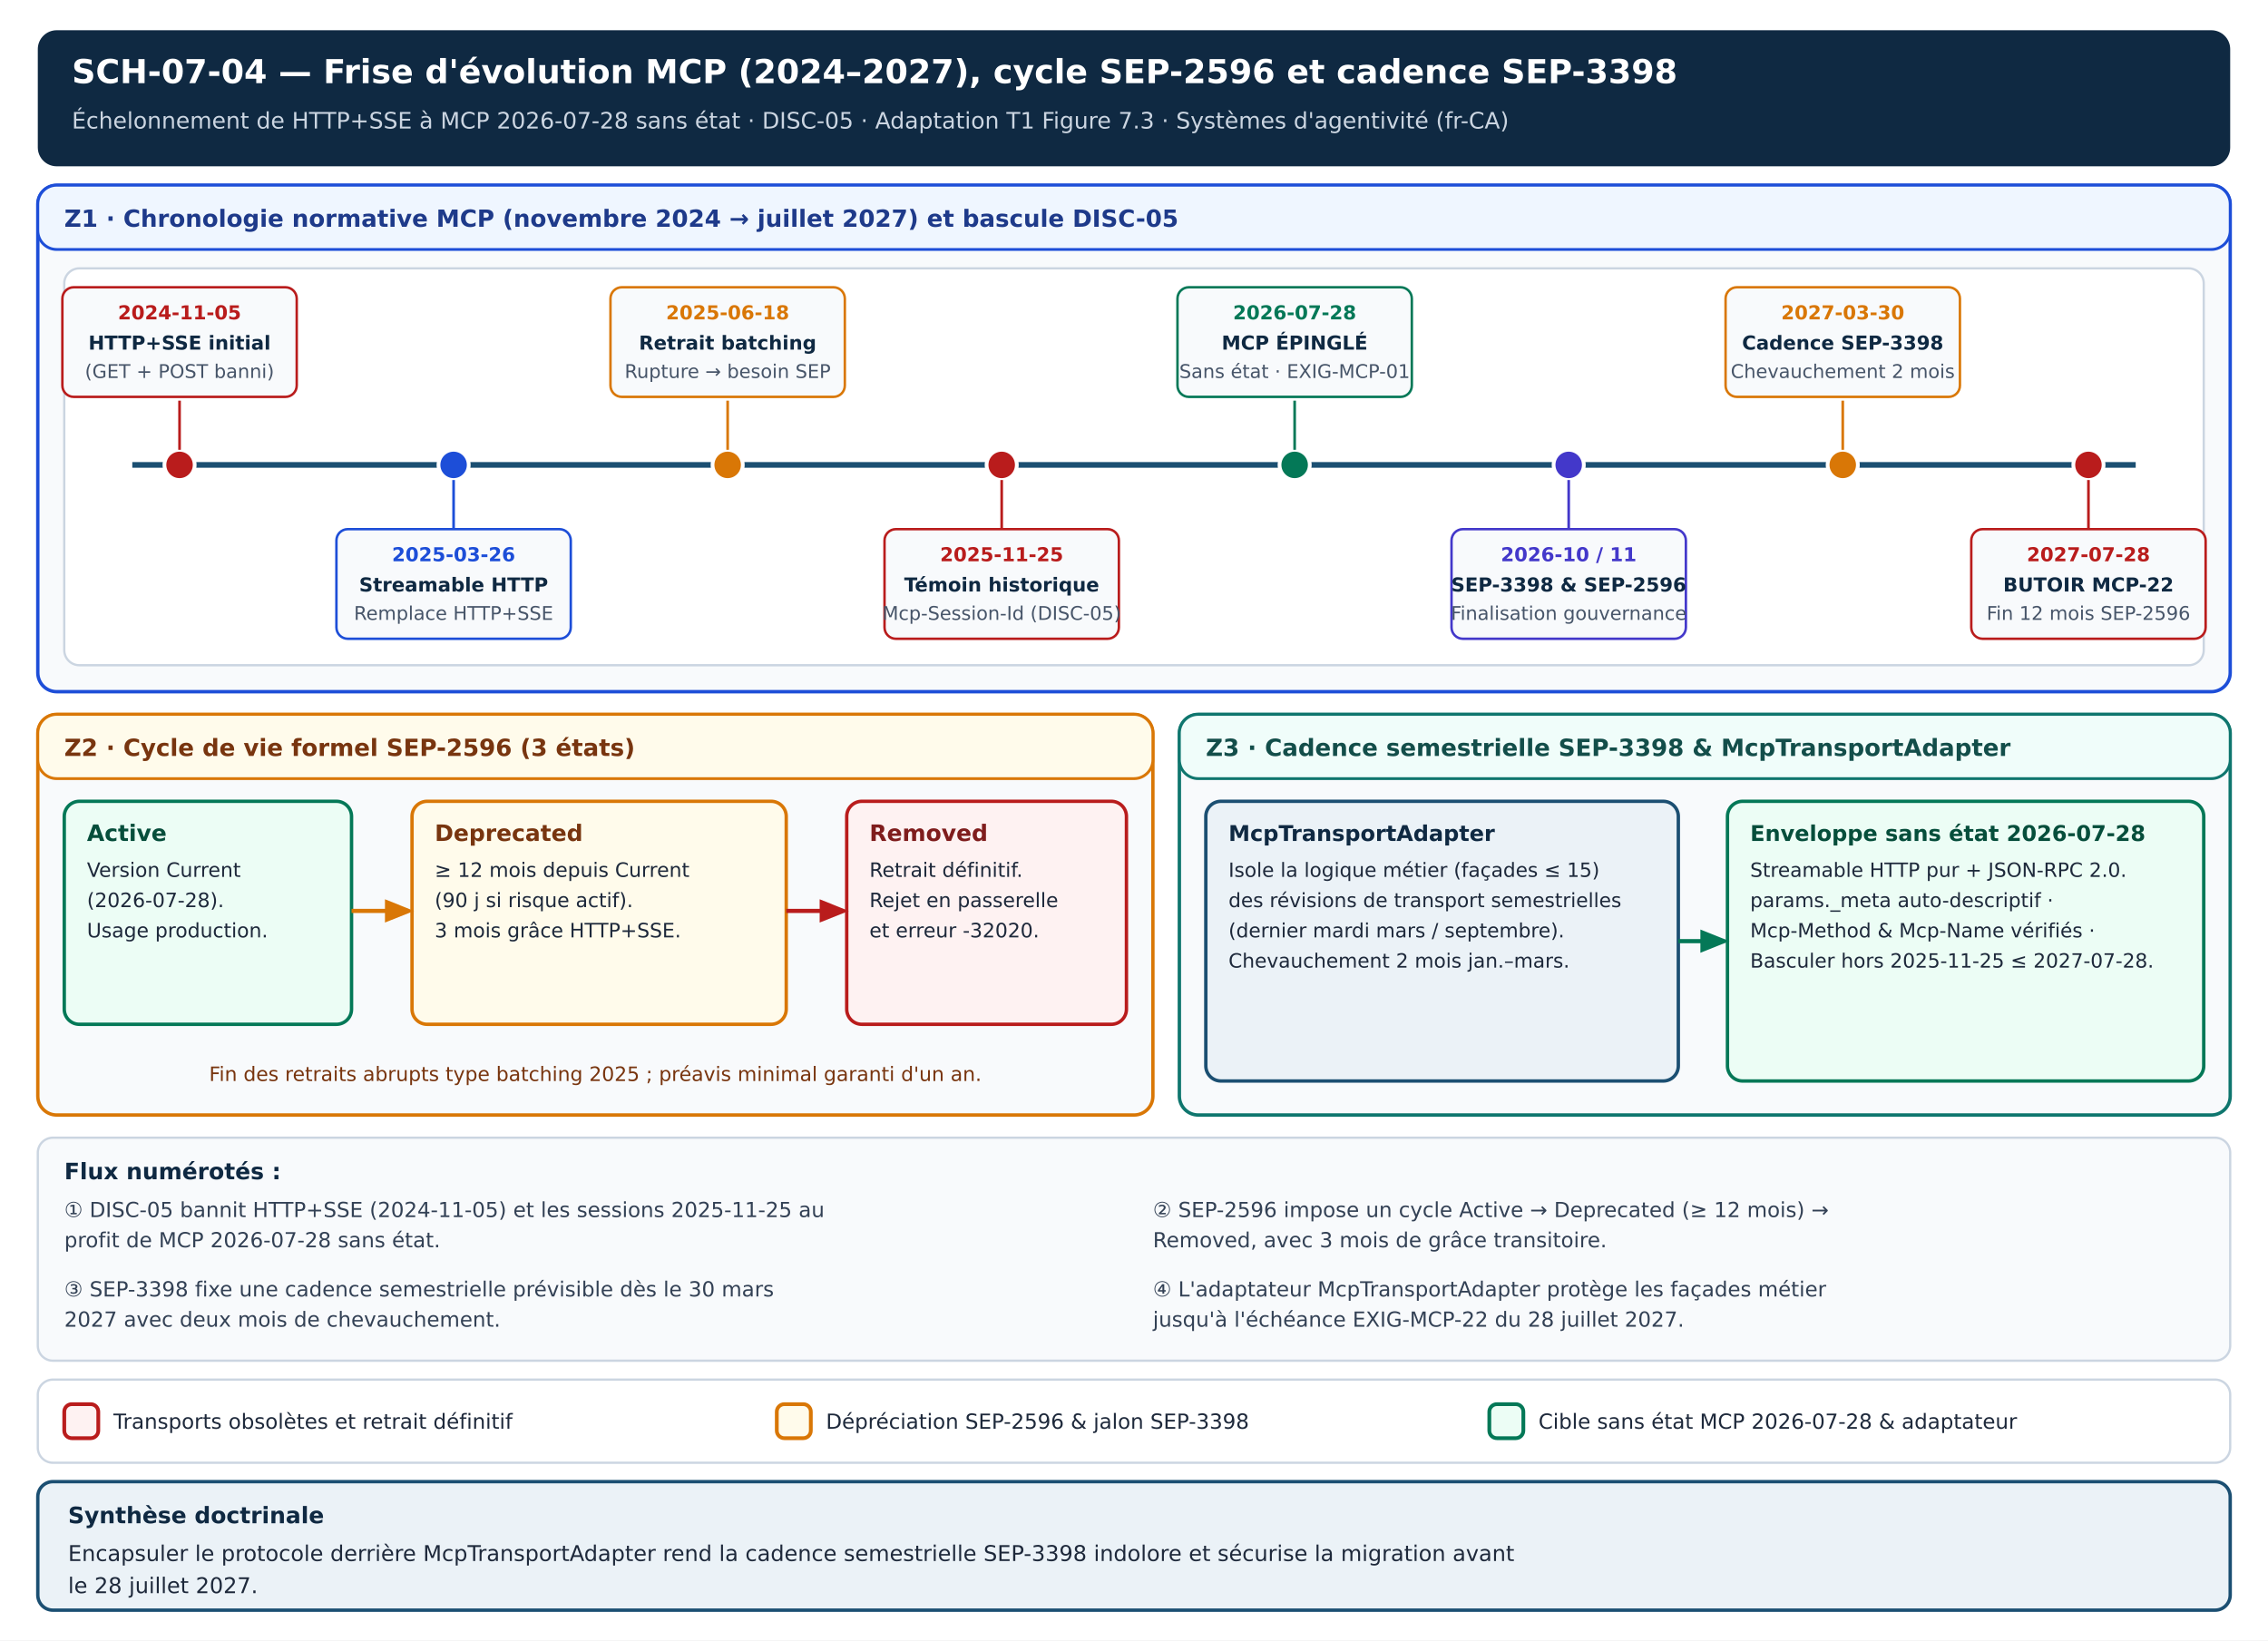
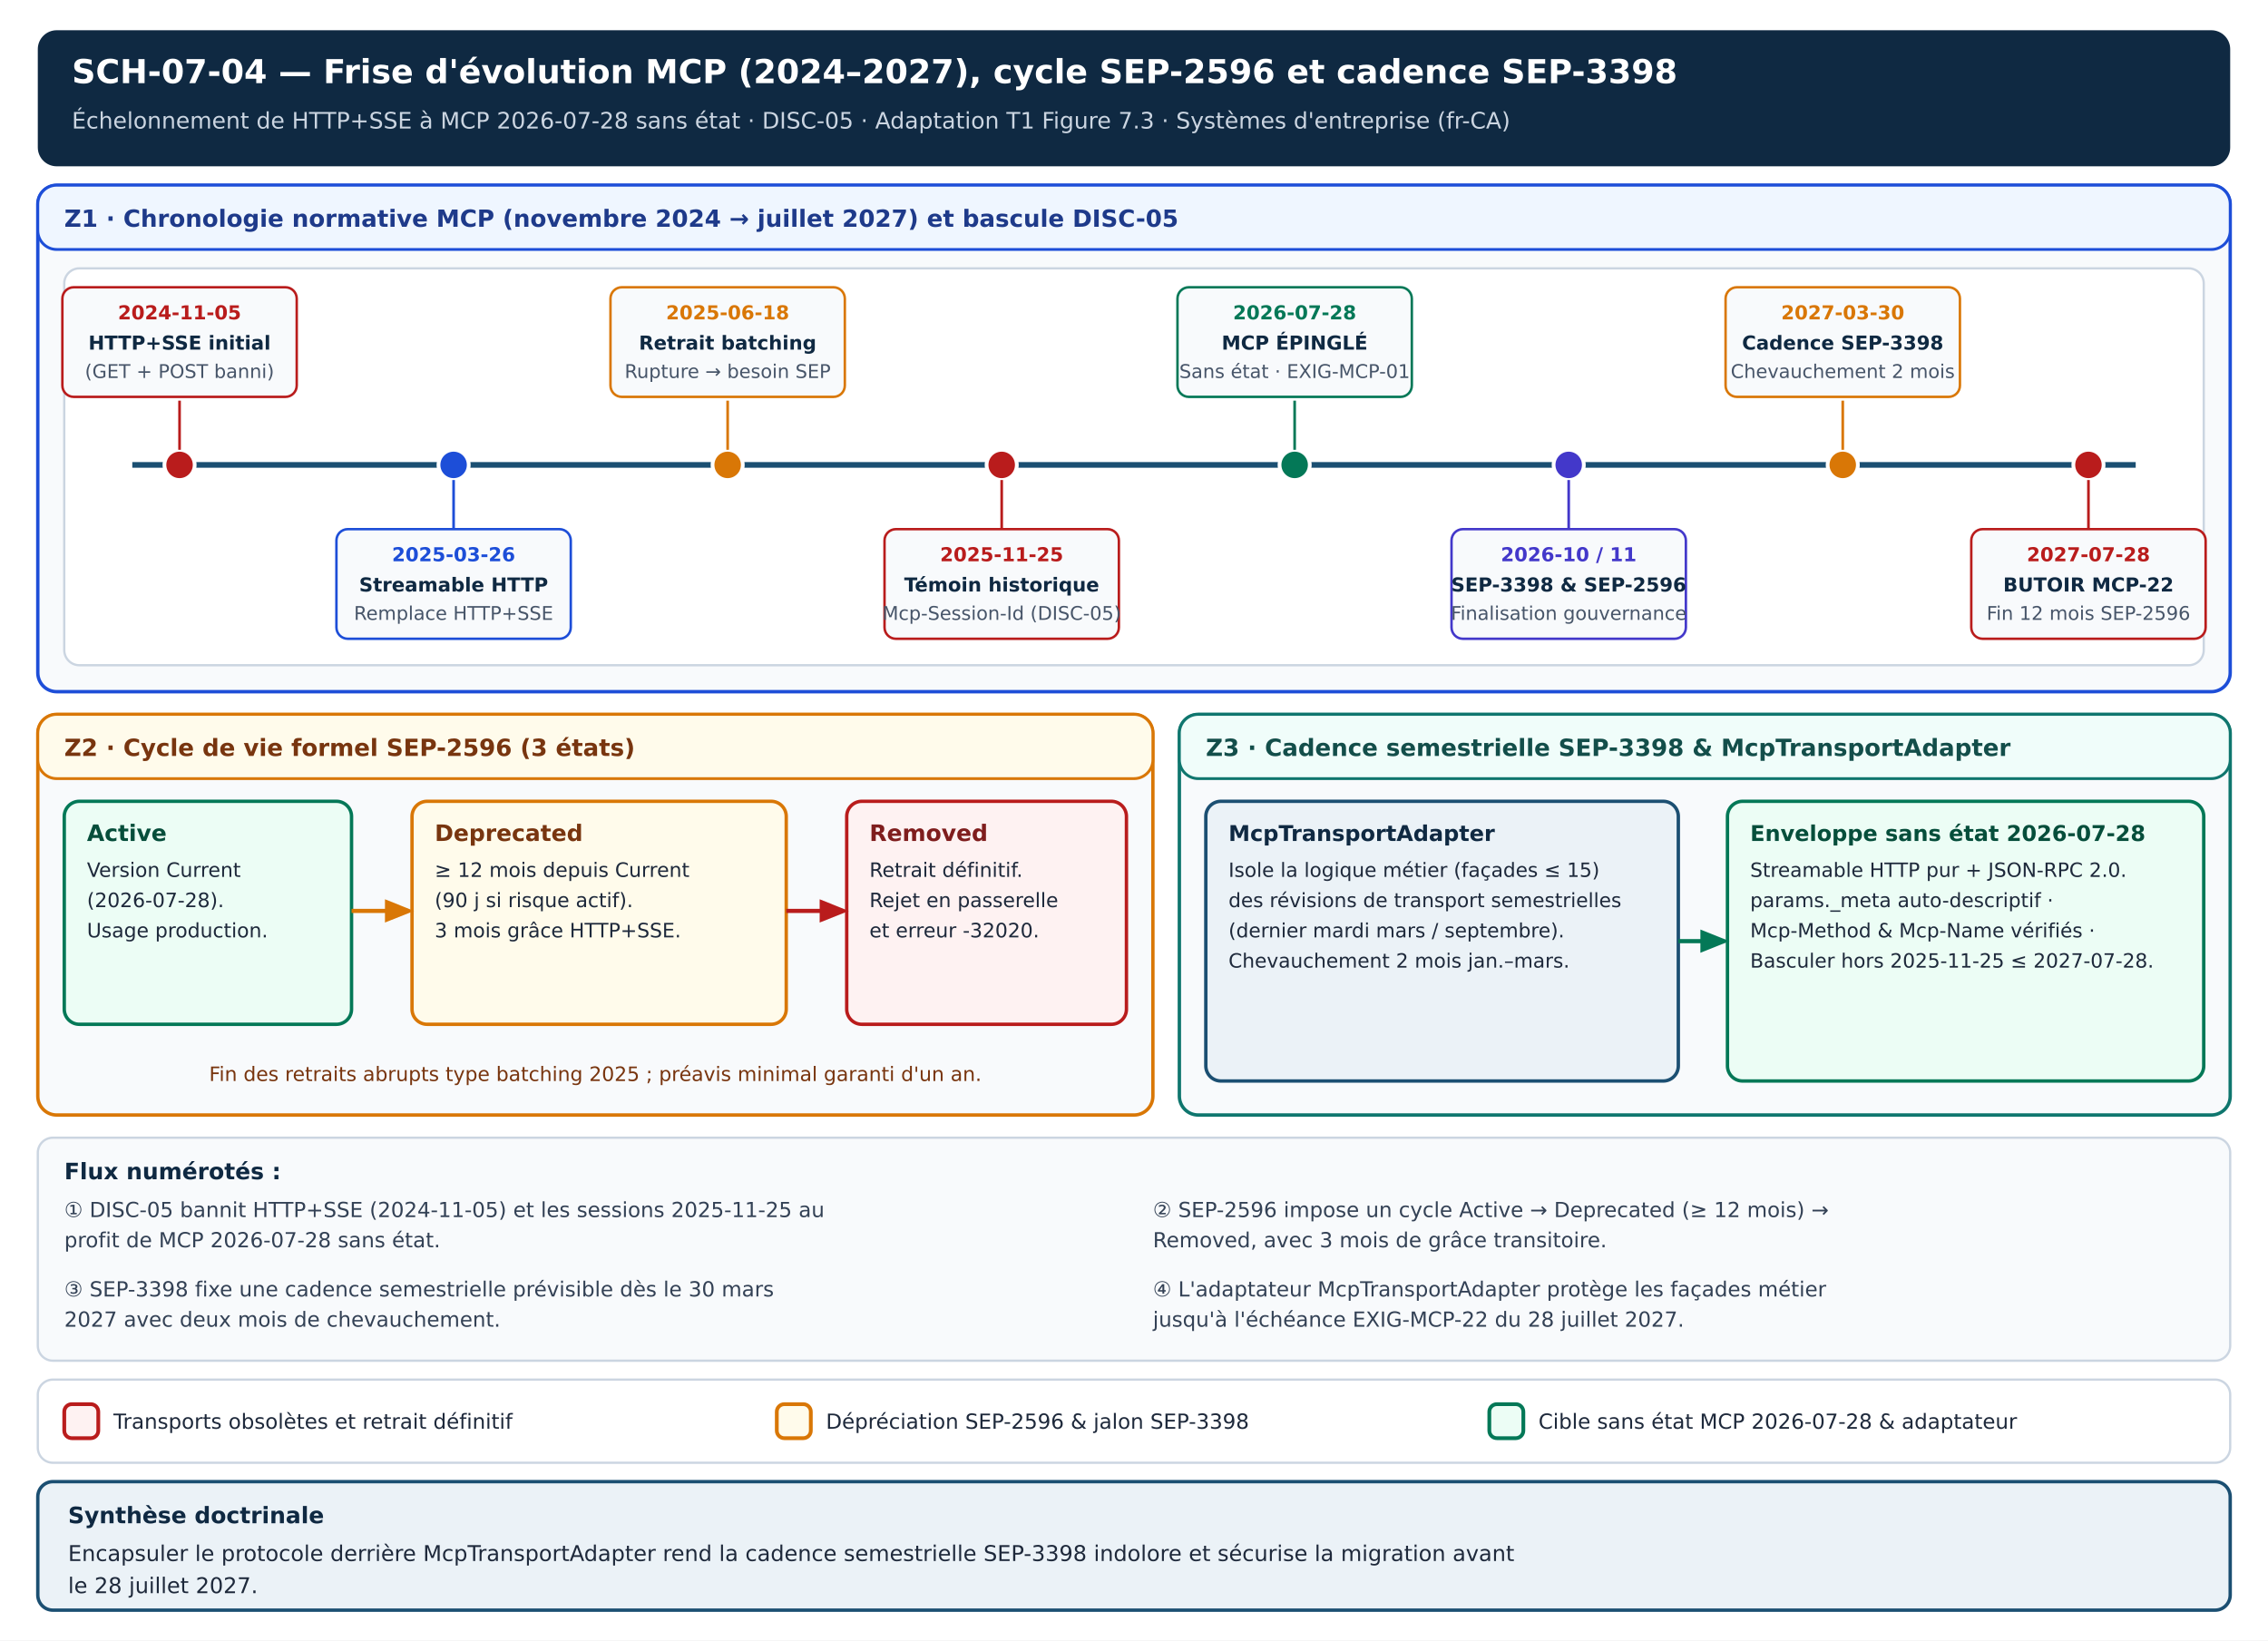
<svg xmlns="http://www.w3.org/2000/svg" viewBox="0 0 1200 868" width="1200" height="868">
  <defs>
    <marker id="arrow" viewBox="0 0 10 10" refX="8" refY="5" markerWidth="7" markerHeight="7" orient="auto-start-reverse">
      <path d="M 0 1 L 10 5 L 0 9 z" fill="#475569" />
    </marker>
    <marker id="arrow-red" viewBox="0 0 10 10" refX="8" refY="5" markerWidth="7" markerHeight="7" orient="auto-start-reverse">
      <path d="M 0 1 L 10 5 L 0 9 z" fill="#B91C1C" />
    </marker>
    <marker id="arrow-green" viewBox="0 0 10 10" refX="8" refY="5" markerWidth="7" markerHeight="7" orient="auto-start-reverse">
      <path d="M 0 1 L 10 5 L 0 9 z" fill="#047857" />
    </marker>
    <marker id="arrow-amber" viewBox="0 0 10 10" refX="8" refY="5" markerWidth="7" markerHeight="7" orient="auto-start-reverse">
      <path d="M 0 1 L 10 5 L 0 9 z" fill="#D97706" />
    </marker>
  </defs>
  <rect id="bg-canvas" x="0" y="0" width="1200" height="868" fill="#FFFFFF" />
  <g id="header-bar">
    <rect x="20" y="16" width="1160" height="72" rx="10" fill="#0F2942" />
    <text x="38" y="44" font-family="DejaVu Sans, Arial, sans-serif" font-size="17.5" font-weight="bold" fill="#FFFFFF">SCH-07-04 — Frise d'évolution MCP (2024–2027), cycle SEP-2596 et cadence SEP-3398</text>
-     <text x="38" y="68" font-family="DejaVu Sans, Arial, sans-serif" font-size="12" fill="#CBD5E1">Échelonnement de HTTP+SSE à MCP 2026-07-28 sans état · DISC-05 · Adaptation T1 Figure 7.3 · Systèmes d'agentivité (fr-CA)</text>
+     <text x="38" y="68" font-family="DejaVu Sans, Arial, sans-serif" font-size="12" fill="#CBD5E1">Échelonnement de HTTP+SSE à MCP 2026-07-28 sans état · DISC-05 · Adaptation T1 Figure 7.3 · Systèmes d'entreprise (fr-CA)</text>
  </g>
  <g id="zone-Z1">
    <rect x="20" y="98" width="1160" height="268" rx="10" fill="#F8FAFC" stroke="#1D4ED8" stroke-width="1.8" />
    <rect x="20" y="98" width="1160" height="34" rx="10" fill="#EFF6FF" stroke="#1D4ED8" stroke-width="1.5" />
    <text x="34" y="120" font-family="DejaVu Sans, Arial, sans-serif" font-size="12.5" font-weight="bold" fill="#1E3A8A">Z1 · Chronologie normative MCP (novembre 2024 → juillet 2027) et bascule DISC-05</text>
    <line x1="65" y1="230" x2="1135" y2="230" stroke="#1B4F72" stroke-width="3.2" />
    <g id="node-1" class="node" data-node="true">
      <rect x="34" y="142" width="1132" height="210" rx="8" fill="#FFFFFF" stroke="#CBD5E1" stroke-width="1.2" />
      <line x1="70" y1="246" x2="1130" y2="246" stroke="#1B4F72" stroke-width="3" />
      <circle cx="95" cy="246" r="8" fill="#B91C1C" stroke="#FFFFFF" stroke-width="2" />
      <line x1="95" y1="238" x2="95" y2="212" stroke="#B91C1C" stroke-width="1.4" />
      <rect x="33" y="152" width="124" height="58" rx="6" fill="#F8FAFC" stroke="#B91C1C" stroke-width="1.3" />
      <text x="95" y="169" text-anchor="middle" font-family="DejaVu Sans, Arial, sans-serif" font-size="10.2" font-weight="bold" fill="#B91C1C">2024-11-05</text>
      <text x="95" y="185" text-anchor="middle" font-family="DejaVu Sans, Arial, sans-serif" font-size="10.2" font-weight="bold" fill="#0F2942">HTTP+SSE initial</text>
      <text x="95" y="200" text-anchor="middle" font-family="DejaVu Sans, Arial, sans-serif" font-size="10" fill="#475569">(GET + POST banni)</text>
      <circle cx="240" cy="246" r="8" fill="#1D4ED8" stroke="#FFFFFF" stroke-width="2" />
      <line x1="240" y1="254" x2="240" y2="280" stroke="#1D4ED8" stroke-width="1.4" />
      <rect x="178" y="280" width="124" height="58" rx="6" fill="#F8FAFC" stroke="#1D4ED8" stroke-width="1.3" />
      <text x="240" y="297" text-anchor="middle" font-family="DejaVu Sans, Arial, sans-serif" font-size="10.2" font-weight="bold" fill="#1D4ED8">2025-03-26</text>
      <text x="240" y="313" text-anchor="middle" font-family="DejaVu Sans, Arial, sans-serif" font-size="10.2" font-weight="bold" fill="#0F2942">Streamable HTTP</text>
      <text x="240" y="328" text-anchor="middle" font-family="DejaVu Sans, Arial, sans-serif" font-size="10" fill="#475569">Remplace HTTP+SSE</text>
      <circle cx="385" cy="246" r="8" fill="#D97706" stroke="#FFFFFF" stroke-width="2" />
      <line x1="385" y1="238" x2="385" y2="212" stroke="#D97706" stroke-width="1.4" />
      <rect x="323" y="152" width="124" height="58" rx="6" fill="#F8FAFC" stroke="#D97706" stroke-width="1.3" />
      <text x="385" y="169" text-anchor="middle" font-family="DejaVu Sans, Arial, sans-serif" font-size="10.2" font-weight="bold" fill="#D97706">2025-06-18</text>
      <text x="385" y="185" text-anchor="middle" font-family="DejaVu Sans, Arial, sans-serif" font-size="10.2" font-weight="bold" fill="#0F2942">Retrait batching</text>
      <text x="385" y="200" text-anchor="middle" font-family="DejaVu Sans, Arial, sans-serif" font-size="10" fill="#475569">Rupture → besoin SEP</text>
      <circle cx="530" cy="246" r="8" fill="#B91C1C" stroke="#FFFFFF" stroke-width="2" />
      <line x1="530" y1="254" x2="530" y2="280" stroke="#B91C1C" stroke-width="1.4" />
      <rect x="468" y="280" width="124" height="58" rx="6" fill="#F8FAFC" stroke="#B91C1C" stroke-width="1.3" />
      <text x="530" y="297" text-anchor="middle" font-family="DejaVu Sans, Arial, sans-serif" font-size="10.2" font-weight="bold" fill="#B91C1C">2025-11-25</text>
      <text x="530" y="313" text-anchor="middle" font-family="DejaVu Sans, Arial, sans-serif" font-size="10.2" font-weight="bold" fill="#0F2942">Témoin historique</text>
      <text x="530" y="328" text-anchor="middle" font-family="DejaVu Sans, Arial, sans-serif" font-size="10" fill="#475569">Mcp-Session-Id (DISC-05)</text>
      <circle cx="685" cy="246" r="8" fill="#047857" stroke="#FFFFFF" stroke-width="2" />
      <line x1="685" y1="238" x2="685" y2="212" stroke="#047857" stroke-width="1.4" />
      <rect x="623" y="152" width="124" height="58" rx="6" fill="#F8FAFC" stroke="#047857" stroke-width="1.3" />
      <text x="685" y="169" text-anchor="middle" font-family="DejaVu Sans, Arial, sans-serif" font-size="10.2" font-weight="bold" fill="#047857">2026-07-28</text>
      <text x="685" y="185" text-anchor="middle" font-family="DejaVu Sans, Arial, sans-serif" font-size="10.2" font-weight="bold" fill="#0F2942">MCP ÉPINGLÉ</text>
      <text x="685" y="200" text-anchor="middle" font-family="DejaVu Sans, Arial, sans-serif" font-size="10" fill="#475569">Sans état · EXIG-MCP-01</text>
      <circle cx="830" cy="246" r="8" fill="#4338CA" stroke="#FFFFFF" stroke-width="2" />
      <line x1="830" y1="254" x2="830" y2="280" stroke="#4338CA" stroke-width="1.4" />
      <rect x="768" y="280" width="124" height="58" rx="6" fill="#F8FAFC" stroke="#4338CA" stroke-width="1.3" />
      <text x="830" y="297" text-anchor="middle" font-family="DejaVu Sans, Arial, sans-serif" font-size="10.2" font-weight="bold" fill="#4338CA">2026-10 / 11</text>
      <text x="830" y="313" text-anchor="middle" font-family="DejaVu Sans, Arial, sans-serif" font-size="10.2" font-weight="bold" fill="#0F2942">SEP-3398 &amp; SEP-2596</text>
      <text x="830" y="328" text-anchor="middle" font-family="DejaVu Sans, Arial, sans-serif" font-size="10" fill="#475569">Finalisation gouvernance</text>
      <circle cx="975" cy="246" r="8" fill="#D97706" stroke="#FFFFFF" stroke-width="2" />
      <line x1="975" y1="238" x2="975" y2="212" stroke="#D97706" stroke-width="1.4" />
      <rect x="913" y="152" width="124" height="58" rx="6" fill="#F8FAFC" stroke="#D97706" stroke-width="1.3" />
      <text x="975" y="169" text-anchor="middle" font-family="DejaVu Sans, Arial, sans-serif" font-size="10.2" font-weight="bold" fill="#D97706">2027-03-30</text>
      <text x="975" y="185" text-anchor="middle" font-family="DejaVu Sans, Arial, sans-serif" font-size="10.2" font-weight="bold" fill="#0F2942">Cadence SEP-3398</text>
      <text x="975" y="200" text-anchor="middle" font-family="DejaVu Sans, Arial, sans-serif" font-size="10" fill="#475569">Chevauchement 2 mois</text>
      <circle cx="1105" cy="246" r="8" fill="#B91C1C" stroke="#FFFFFF" stroke-width="2" />
      <line x1="1105" y1="254" x2="1105" y2="280" stroke="#B91C1C" stroke-width="1.4" />
      <rect x="1043" y="280" width="124" height="58" rx="6" fill="#F8FAFC" stroke="#B91C1C" stroke-width="1.3" />
      <text x="1105" y="297" text-anchor="middle" font-family="DejaVu Sans, Arial, sans-serif" font-size="10.2" font-weight="bold" fill="#B91C1C">2027-07-28</text>
      <text x="1105" y="313" text-anchor="middle" font-family="DejaVu Sans, Arial, sans-serif" font-size="10.2" font-weight="bold" fill="#0F2942">BUTOIR MCP-22</text>
      <text x="1105" y="328" text-anchor="middle" font-family="DejaVu Sans, Arial, sans-serif" font-size="10" fill="#475569">Fin 12 mois SEP-2596</text>
    </g>
  </g>
  <g id="zone-Z2">
    <rect x="20" y="378" width="590" height="212" rx="10" fill="#F8FAFC" stroke="#D97706" stroke-width="1.8" />
    <rect x="20" y="378" width="590" height="34" rx="10" fill="#FFFBEB" stroke="#D97706" stroke-width="1.5" />
    <text x="34" y="400" font-family="DejaVu Sans, Arial, sans-serif" font-size="12.5" font-weight="bold" fill="#78350F">Z2 · Cycle de vie formel SEP-2596 (3 états)</text>
    <g id="node-2" class="node" data-node="true">
      <rect x="34" y="424" width="152" height="118" rx="8" fill="#ECFDF5" stroke="#047857" stroke-width="1.8" />
      <text x="46" y="445" font-family="DejaVu Sans, Arial, sans-serif" font-size="12" font-weight="bold" fill="#064E3B">Active</text>
      <text x="46" y="464" font-family="DejaVu Sans, Arial, sans-serif" font-size="10.5" fill="#1E293B">Version Current</text>
      <text x="46" y="480" font-family="DejaVu Sans, Arial, sans-serif" font-size="10.5" fill="#1E293B">(2026-07-28).</text>
      <text x="46" y="496" font-family="DejaVu Sans, Arial, sans-serif" font-size="10.5" fill="#1E293B">Usage production.</text>
    </g>
    <g id="node-3" class="node" data-node="true">
      <rect x="218" y="424" width="198" height="118" rx="8" fill="#FFFBEB" stroke="#D97706" stroke-width="1.8" />
      <text x="230" y="445" font-family="DejaVu Sans, Arial, sans-serif" font-size="12" font-weight="bold" fill="#78350F">Deprecated</text>
      <text x="230" y="464" font-family="DejaVu Sans, Arial, sans-serif" font-size="10.5" fill="#1E293B">≥ 12 mois depuis Current</text>
      <text x="230" y="480" font-family="DejaVu Sans, Arial, sans-serif" font-size="10.5" fill="#1E293B">(90 j si risque actif).</text>
      <text x="230" y="496" font-family="DejaVu Sans, Arial, sans-serif" font-size="10.5" fill="#1E293B">3 mois grâce HTTP+SSE.</text>
    </g>
    <g id="node-4" class="node" data-node="true">
      <rect x="448" y="424" width="148" height="118" rx="8" fill="#FEF2F2" stroke="#B91C1C" stroke-width="1.8" />
      <text x="460" y="445" font-family="DejaVu Sans, Arial, sans-serif" font-size="12" font-weight="bold" fill="#7F1D1D">Removed</text>
      <text x="460" y="464" font-family="DejaVu Sans, Arial, sans-serif" font-size="10.5" fill="#1E293B">Retrait définitif.</text>
      <text x="460" y="480" font-family="DejaVu Sans, Arial, sans-serif" font-size="10.5" fill="#1E293B">Rejet en passerelle</text>
      <text x="460" y="496" font-family="DejaVu Sans, Arial, sans-serif" font-size="10.5" fill="#1E293B">et erreur -32020.</text>
    </g>
    <line x1="186" y1="482" x2="216" y2="482" stroke="#D97706" stroke-width="2.2" marker-end="url(#arrow-amber)" />
    <line x1="416" y1="482" x2="446" y2="482" stroke="#B91C1C" stroke-width="2.2" marker-end="url(#arrow-red)" />
    <text x="315" y="572" text-anchor="middle" font-family="DejaVu Sans, Arial, sans-serif" font-size="10.5" fill="#78350F">Fin des retraits abrupts type batching 2025 ; préavis minimal garanti d'un an.</text>
  </g>
  <g id="zone-Z3">
    <rect x="624" y="378" width="556" height="212" rx="10" fill="#F8FAFC" stroke="#0F766E" stroke-width="1.8" />
    <rect x="624" y="378" width="556" height="34" rx="10" fill="#F0FDFA" stroke="#0F766E" stroke-width="1.5" />
    <text x="638" y="400" font-family="DejaVu Sans, Arial, sans-serif" font-size="12.5" font-weight="bold" fill="#134E4A">Z3 · Cadence semestrielle SEP-3398 &amp; McpTransportAdapter</text>
    <g id="node-5" class="node" data-node="true">
      <rect x="638" y="424" width="250" height="148" rx="8" fill="#EBF2F7" stroke="#1B4F72" stroke-width="1.8" />
      <text x="650" y="445" font-family="DejaVu Sans, Arial, sans-serif" font-size="11.5" font-weight="bold" fill="#0F2942">McpTransportAdapter</text>
      <text x="650" y="464" font-family="DejaVu Sans, Arial, sans-serif" font-size="10.4" fill="#1E293B">Isole la logique métier (façades ≤ 15)</text>
      <text x="650" y="480" font-family="DejaVu Sans, Arial, sans-serif" font-size="10.4" fill="#1E293B">des révisions de transport semestrielles</text>
      <text x="650" y="496" font-family="DejaVu Sans, Arial, sans-serif" font-size="10.4" fill="#1E293B">(dernier mardi mars / septembre).</text>
      <text x="650" y="512" font-family="DejaVu Sans, Arial, sans-serif" font-size="10.4" fill="#1E293B">Chevauchement 2 mois jan.–mars.</text>
    </g>
    <g id="node-6" class="node" data-node="true">
      <rect x="914" y="424" width="252" height="148" rx="8" fill="#ECFDF5" stroke="#047857" stroke-width="1.8" />
      <text x="926" y="445" font-family="DejaVu Sans, Arial, sans-serif" font-size="11.5" font-weight="bold" fill="#064E3B">Enveloppe sans état 2026-07-28</text>
      <text x="926" y="464" font-family="DejaVu Sans, Arial, sans-serif" font-size="10.4" fill="#1E293B">Streamable HTTP pur + JSON-RPC 2.0.</text>
      <text x="926" y="480" font-family="DejaVu Sans, Arial, sans-serif" font-size="10.4" fill="#1E293B">params._meta auto-descriptif ·</text>
      <text x="926" y="496" font-family="DejaVu Sans, Arial, sans-serif" font-size="10.4" fill="#1E293B">Mcp-Method &amp; Mcp-Name vérifiés ·</text>
      <text x="926" y="512" font-family="DejaVu Sans, Arial, sans-serif" font-size="10.4" fill="#1E293B">Basculer hors 2025-11-25 ≤ 2027-07-28.</text>
    </g>
    <line x1="888" y1="498" x2="912" y2="498" stroke="#047857" stroke-width="2.2" marker-end="url(#arrow-green)" />
  </g>
  <g id="flows-bar">
    <rect x="20" y="602" width="1160" height="118" rx="8" fill="#F8FAFC" stroke="#CBD5E1" stroke-width="1.2" />
    <text x="34" y="624" font-family="DejaVu Sans, Arial, sans-serif" font-size="12" font-weight="bold" fill="#0F2942">Flux numérotés :</text>
    <text x="34" y="644" font-family="DejaVu Sans, Arial, sans-serif" font-size="11" fill="#334155">① DISC-05 bannit HTTP+SSE (2024-11-05) et les sessions 2025-11-25 au</text>
    <text x="34" y="660" font-family="DejaVu Sans, Arial, sans-serif" font-size="11" fill="#334155">profit de MCP 2026-07-28 sans état.</text>
    <text x="610" y="644" font-family="DejaVu Sans, Arial, sans-serif" font-size="11" fill="#334155">② SEP-2596 impose un cycle Active → Deprecated (≥ 12 mois) →</text>
    <text x="610" y="660" font-family="DejaVu Sans, Arial, sans-serif" font-size="11" fill="#334155">Removed, avec 3 mois de grâce transitoire.</text>
    <text x="34" y="686" font-family="DejaVu Sans, Arial, sans-serif" font-size="11" fill="#334155">③ SEP-3398 fixe une cadence semestrielle prévisible dès le 30 mars</text>
    <text x="34" y="702" font-family="DejaVu Sans, Arial, sans-serif" font-size="11" fill="#334155">2027 avec deux mois de chevauchement.</text>
    <text x="610" y="686" font-family="DejaVu Sans, Arial, sans-serif" font-size="11" fill="#334155">④ L'adaptateur McpTransportAdapter protège les façades métier</text>
    <text x="610" y="702" font-family="DejaVu Sans, Arial, sans-serif" font-size="11" fill="#334155">jusqu'à l'échéance EXIG-MCP-22 du 28 juillet 2027.</text>
  </g>
  <g id="legend-bar">
    <rect x="20" y="730" width="1160" height="44" rx="8" fill="#FFFFFF" stroke="#CBD5E1" stroke-width="1.2" />
    <rect x="34" y="743" width="18" height="18" rx="4" fill="#FEF2F2" stroke="#B91C1C" stroke-width="2" />
    <text x="60" y="756" font-family="DejaVu Sans, Arial, sans-serif" font-size="11" fill="#1E293B">Transports obsolètes et retrait définitif</text>
    <rect x="411" y="743" width="18" height="18" rx="4" fill="#FFFBEB" stroke="#D97706" stroke-width="2" />
    <text x="437" y="756" font-family="DejaVu Sans, Arial, sans-serif" font-size="11" fill="#1E293B">Dépréciation SEP-2596 &amp; jalon SEP-3398</text>
    <rect x="788" y="743" width="18" height="18" rx="4" fill="#ECFDF5" stroke="#047857" stroke-width="2" />
    <text x="814" y="756" font-family="DejaVu Sans, Arial, sans-serif" font-size="11" fill="#1E293B">Cible sans état MCP 2026-07-28 &amp; adaptateur</text>
  </g>
  <g id="takeaway-box">
    <rect x="20" y="784" width="1160" height="68" rx="8" fill="#EBF2F7" stroke="#1B4F72" stroke-width="1.8" />
    <text x="36" y="806" font-family="DejaVu Sans, Arial, sans-serif" font-size="12" font-weight="bold" fill="#0F2942">Synthèse doctrinale</text>
    <text x="36" y="826" font-family="DejaVu Sans, Arial, sans-serif" font-size="11.5" fill="#1E293B">Encapsuler le protocole derrière McpTransportAdapter rend la cadence semestrielle SEP-3398 indolore et sécurise la migration avant</text>
    <text x="36" y="843" font-family="DejaVu Sans, Arial, sans-serif" font-size="11.5" fill="#1E293B">le 28 juillet 2027.</text>
  </g>
</svg>
